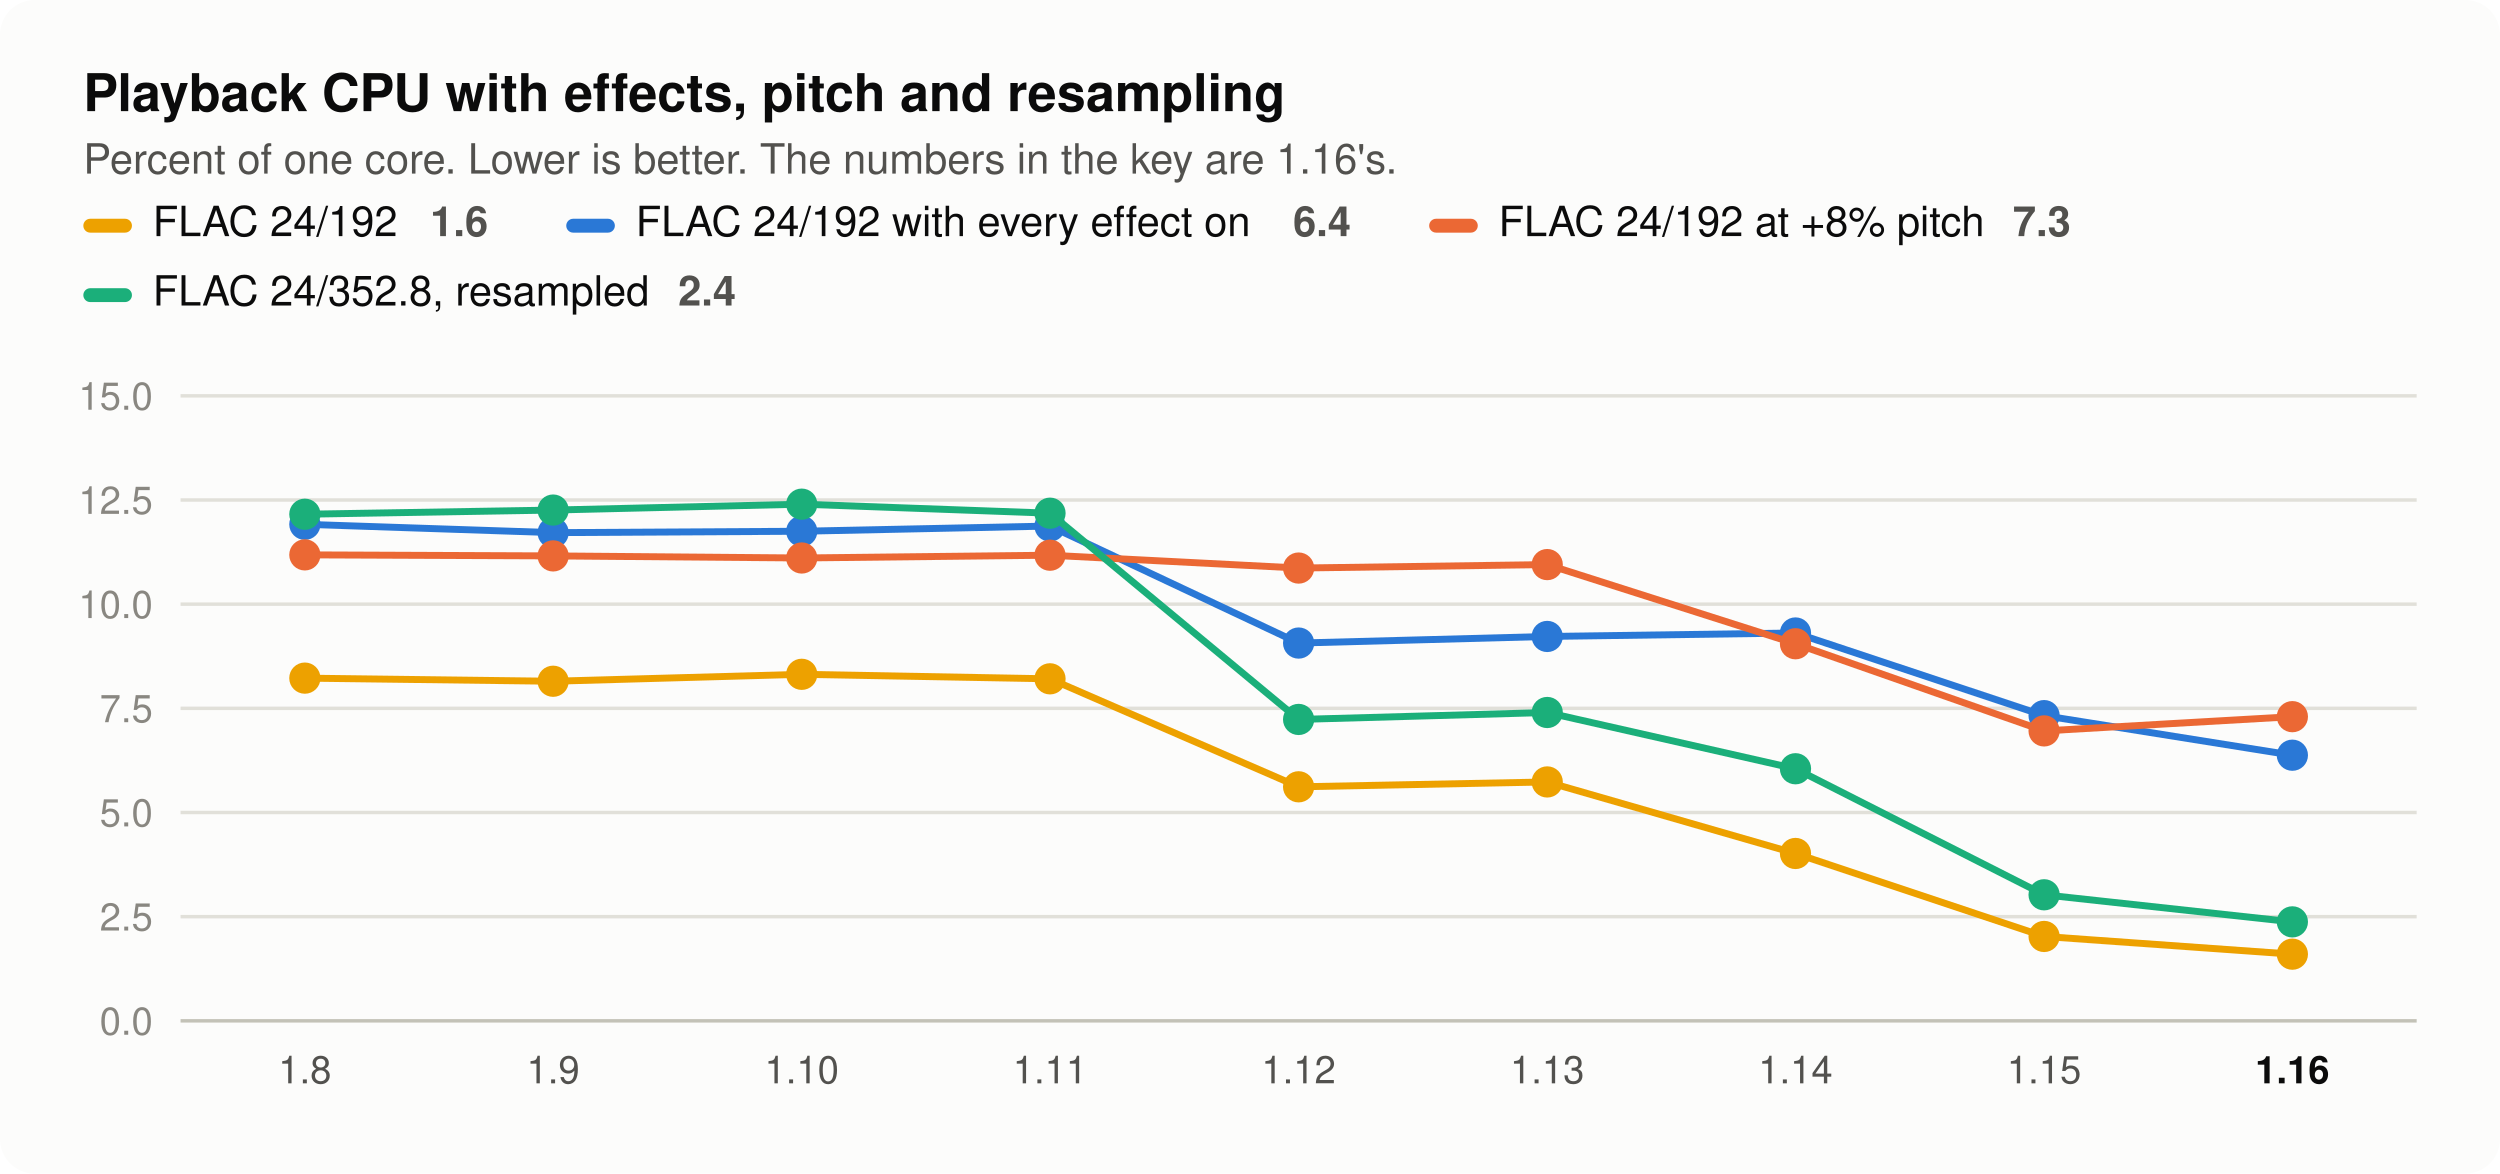
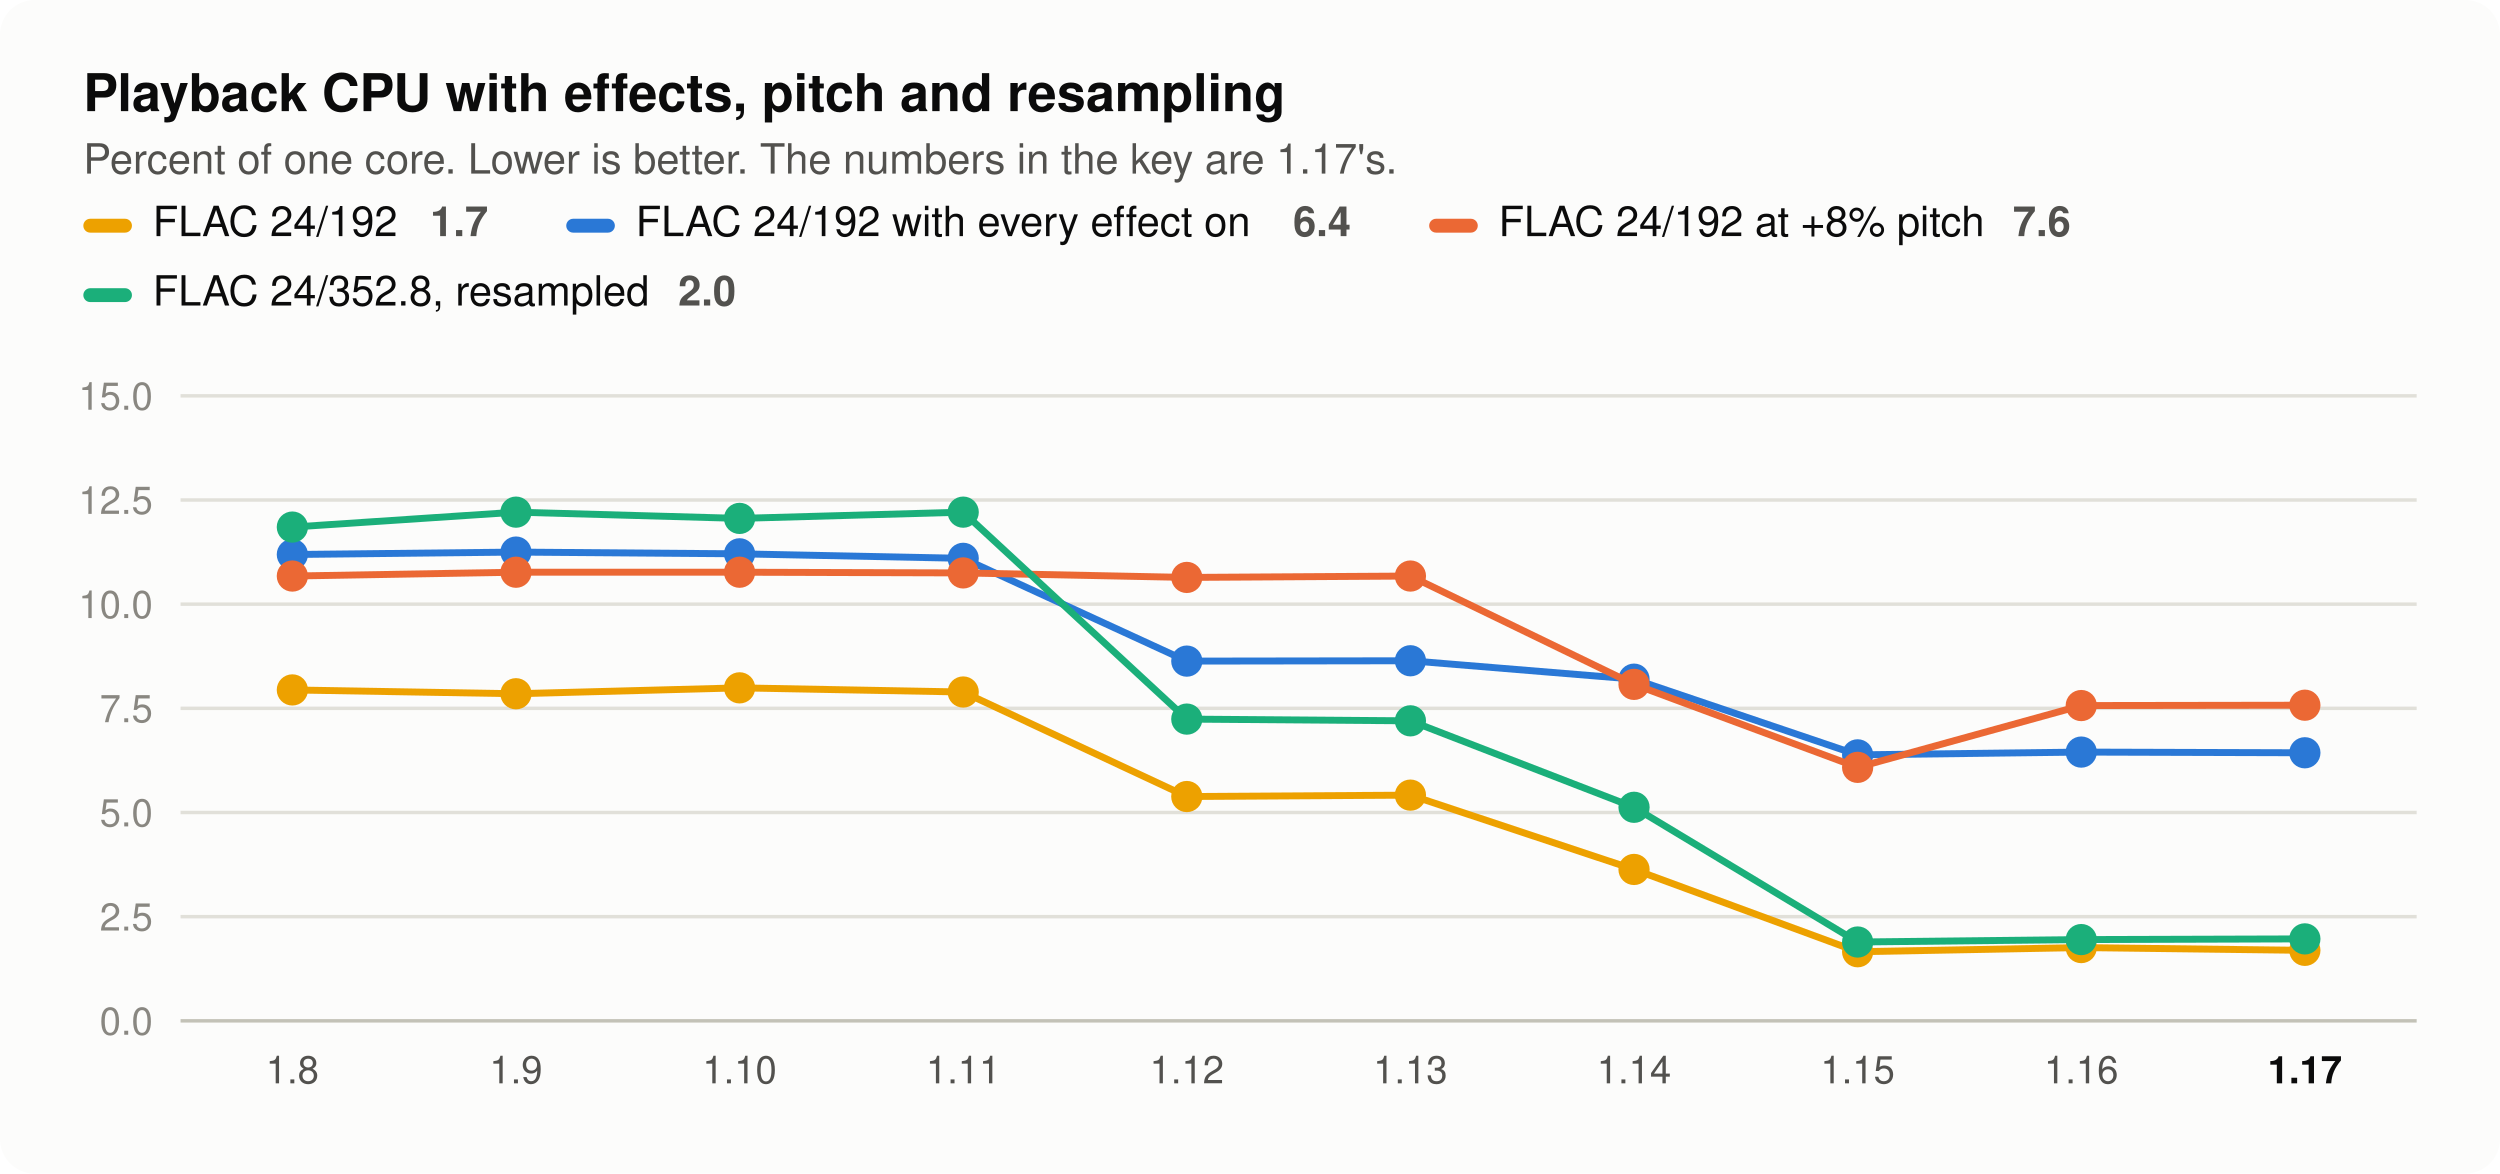
<svg xmlns="http://www.w3.org/2000/svg" viewBox="0 0 720 338" width="720" height="338" font-family="-apple-system,BlinkMacSystemFont,'Segoe UI',Helvetica,Arial,sans-serif" role="img" aria-label="Playback CPU with effects, pitch and resampling">
  <style>.bg{fill:#fcfcfb}.t{fill:#0b0b0b}.m{fill:#52514e}.q{fill:#898781}.box{fill:#f0efec}.g{stroke:#e1e0d9}.a{stroke:#c3c2b7}.k{stroke:#b9b8b2}.ring{stroke:#fcfcfb}.s0{fill:#2a78d6;stroke:#2a78d6}.s1{fill:#eb6834;stroke:#eb6834}.s2{fill:#1baf7a;stroke:#1baf7a}.s3{fill:#eda100;stroke:#eda100}@media (prefers-color-scheme:dark){.bg{fill:#1a1a19}.t{fill:#f0efec}.m{fill:#c3c2b7}.q{fill:#898781}.box{fill:#262624}.g{stroke:#2c2c2a}.a{stroke:#383835}.k{stroke:#55554f}.ring{stroke:#1a1a19}.s0{fill:#3987e5;stroke:#3987e5}.s1{fill:#d95926;stroke:#d95926}.s2{fill:#199e70;stroke:#199e70}.s3{fill:#c98500;stroke:#c98500}}text{font-variant-numeric:tabular-nums}.ln{fill:none;stroke-linejoin:round;stroke-linecap:round}rect.s0,rect.s1,rect.s2,rect.s3,rect.s4,rect.s5,rect.s6,rect.s7,rect.sg{stroke:none}</style>
  <rect class="bg" width="720" height="338" rx="10" />
  <text class="t" x="24.0" y="32.0" font-size="15" text-anchor="start" font-weight="600">Playback CPU with effects, pitch and resampling</text>
-   <text class="m" x="24.0" y="50.0" font-size="12" text-anchor="start">Percent of one core. Lower is better. The numbers in the key are 1.16's.</text>
+   <text class="m" x="24.0" y="50.0" font-size="12" text-anchor="start">Percent of one core. Lower is better. The numbers in the key are 1.17's.</text>
  <rect class="s3" x="24" y="63.0" width="14" height="4" rx="2" />
  <text class="t" x="44.0" y="68.0" font-size="12" text-anchor="start">FLAC 24/192</text>
-   <text class="m" x="123.9" y="68.0" font-size="12" text-anchor="start" font-weight="600">1.6</text>
+   <text class="m" x="123.9" y="68.0" font-size="12" text-anchor="start" font-weight="600">1.7</text>
  <rect class="s0" x="163.08" y="63.0" width="14" height="4" rx="2" />
  <text class="t" x="183.1" y="68.0" font-size="12" text-anchor="start">FLAC 24/192 with every effect on</text>
  <text class="m" x="372.4" y="68.0" font-size="12" text-anchor="start" font-weight="600">6.4</text>
  <rect class="s1" x="411.6" y="63.0" width="14" height="4" rx="2" />
  <text class="t" x="431.6" y="68.0" font-size="12" text-anchor="start">FLAC 24/192 at +8% pitch</text>
-   <text class="m" x="579.7" y="68.0" font-size="12" text-anchor="start" font-weight="600">7.3</text>
+   <text class="m" x="579.7" y="68.0" font-size="12" text-anchor="start" font-weight="600">7.6</text>
  <rect class="s2" x="24" y="83.0" width="14" height="4" rx="2" />
  <text class="t" x="44.0" y="88.0" font-size="12" text-anchor="start">FLAC 24/352.8, resampled</text>
-   <text class="m" x="195.3" y="88.0" font-size="12" text-anchor="start" font-weight="600">2.4</text>
+   <text class="m" x="195.3" y="88.0" font-size="12" text-anchor="start" font-weight="600">2.0</text>
  <line class="a" x1="52.0" y1="294.0" x2="696.0" y2="294.0" stroke-width="1" />
  <text class="q" x="44.0" y="298.0" font-size="11" text-anchor="end">0.0</text>
  <line class="g" x1="52.0" y1="264.0" x2="696.0" y2="264.0" stroke-width="1" />
  <text class="q" x="44.0" y="268.0" font-size="11" text-anchor="end">2.5</text>
  <line class="g" x1="52.0" y1="234.0" x2="696.0" y2="234.0" stroke-width="1" />
  <text class="q" x="44.0" y="238.0" font-size="11" text-anchor="end">5.0</text>
  <line class="g" x1="52.0" y1="204.0" x2="696.0" y2="204.0" stroke-width="1" />
  <text class="q" x="44.0" y="208.0" font-size="11" text-anchor="end">7.5</text>
  <line class="g" x1="52.0" y1="174.0" x2="696.0" y2="174.0" stroke-width="1" />
  <text class="q" x="44.0" y="178.0" font-size="11" text-anchor="end">10.0</text>
  <line class="g" x1="52.0" y1="144.0" x2="696.0" y2="144.0" stroke-width="1" />
  <text class="q" x="44.0" y="148.0" font-size="11" text-anchor="end">12.5</text>
  <line class="g" x1="52.0" y1="114.0" x2="696.0" y2="114.0" stroke-width="1" />
  <text class="q" x="44.0" y="118.0" font-size="11" text-anchor="end">15.0</text>
-   <text class="m" x="87.8" y="312.0" font-size="11" text-anchor="middle">1.8</text>
-   <text class="m" x="159.3" y="312.0" font-size="11" text-anchor="middle">1.9</text>
-   <text class="m" x="230.9" y="312.0" font-size="11" text-anchor="middle">1.10</text>
-   <text class="m" x="302.4" y="312.0" font-size="11" text-anchor="middle">1.11</text>
-   <text class="m" x="374.0" y="312.0" font-size="11" text-anchor="middle">1.12</text>
-   <text class="m" x="445.6" y="312.0" font-size="11" text-anchor="middle">1.13</text>
-   <text class="m" x="517.1" y="312.0" font-size="11" text-anchor="middle">1.14</text>
-   <text class="m" x="588.7" y="312.0" font-size="11" text-anchor="middle">1.15</text>
-   <text class="t" x="660.2" y="312.0" font-size="11" text-anchor="middle" font-weight="600">1.16</text>
-   <path class="ln s3" stroke-width="2" d="M87.8,195.3 L159.3,196.2 L230.9,194.2 L302.4,195.5 L374.0,226.6 L445.6,225.2 L517.1,245.8 L588.7,269.7 L660.2,274.8" />
-   <circle class="s3 ring" cx="87.8" cy="195.3" r="3.5" stroke-width="2" />
-   <circle class="s3 ring" cx="159.3" cy="196.2" r="3.5" stroke-width="2" />
-   <circle class="s3 ring" cx="230.9" cy="194.2" r="3.5" stroke-width="2" />
-   <circle class="s3 ring" cx="302.4" cy="195.5" r="3.5" stroke-width="2" />
-   <circle class="s3 ring" cx="374.0" cy="226.6" r="3.5" stroke-width="2" />
-   <circle class="s3 ring" cx="445.6" cy="225.2" r="3.5" stroke-width="2" />
-   <circle class="s3 ring" cx="517.1" cy="245.8" r="3.5" stroke-width="2" />
-   <circle class="s3 ring" cx="588.7" cy="269.7" r="3.5" stroke-width="2" />
-   <circle class="s3 ring" cx="660.2" cy="274.8" r="3.5" stroke-width="2" />
-   <path class="ln s0" stroke-width="2" d="M87.8,151.0 L159.3,153.4 L230.9,153.0 L302.4,151.5 L374.0,185.2 L445.6,183.3 L517.1,182.3 L588.7,206.1 L660.2,217.5" />
-   <circle class="s0 ring" cx="87.8" cy="151.0" r="3.5" stroke-width="2" />
-   <circle class="s0 ring" cx="159.3" cy="153.4" r="3.5" stroke-width="2" />
-   <circle class="s0 ring" cx="230.9" cy="153.0" r="3.5" stroke-width="2" />
-   <circle class="s0 ring" cx="302.4" cy="151.5" r="3.5" stroke-width="2" />
-   <circle class="s0 ring" cx="374.0" cy="185.2" r="3.5" stroke-width="2" />
-   <circle class="s0 ring" cx="445.6" cy="183.3" r="3.5" stroke-width="2" />
-   <circle class="s0 ring" cx="517.1" cy="182.3" r="3.5" stroke-width="2" />
-   <circle class="s0 ring" cx="588.7" cy="206.1" r="3.5" stroke-width="2" />
-   <circle class="s0 ring" cx="660.2" cy="217.5" r="3.5" stroke-width="2" />
-   <path class="ln s1" stroke-width="2" d="M87.8,159.8 L159.3,160.1 L230.9,160.7 L302.4,159.9 L374.0,163.6 L445.6,162.6 L517.1,185.4 L588.7,210.5 L660.2,206.4" />
-   <circle class="s1 ring" cx="87.8" cy="159.8" r="3.5" stroke-width="2" />
-   <circle class="s1 ring" cx="159.3" cy="160.1" r="3.5" stroke-width="2" />
-   <circle class="s1 ring" cx="230.9" cy="160.7" r="3.5" stroke-width="2" />
-   <circle class="s1 ring" cx="302.4" cy="159.9" r="3.5" stroke-width="2" />
-   <circle class="s1 ring" cx="374.0" cy="163.6" r="3.5" stroke-width="2" />
-   <circle class="s1 ring" cx="445.6" cy="162.6" r="3.5" stroke-width="2" />
-   <circle class="s1 ring" cx="517.1" cy="185.4" r="3.5" stroke-width="2" />
-   <circle class="s1 ring" cx="588.7" cy="210.5" r="3.5" stroke-width="2" />
-   <circle class="s1 ring" cx="660.2" cy="206.4" r="3.5" stroke-width="2" />
-   <path class="ln s2" stroke-width="2" d="M87.8,148.1 L159.3,146.9 L230.9,145.2 L302.4,147.8 L374.0,207.2 L445.6,205.2 L517.1,221.4 L588.7,257.7 L660.2,265.5" />
-   <circle class="s2 ring" cx="87.8" cy="148.1" r="3.5" stroke-width="2" />
-   <circle class="s2 ring" cx="159.3" cy="146.9" r="3.5" stroke-width="2" />
-   <circle class="s2 ring" cx="230.9" cy="145.2" r="3.5" stroke-width="2" />
-   <circle class="s2 ring" cx="302.4" cy="147.8" r="3.5" stroke-width="2" />
-   <circle class="s2 ring" cx="374.0" cy="207.2" r="3.5" stroke-width="2" />
-   <circle class="s2 ring" cx="445.6" cy="205.2" r="3.5" stroke-width="2" />
-   <circle class="s2 ring" cx="517.1" cy="221.4" r="3.5" stroke-width="2" />
-   <circle class="s2 ring" cx="588.7" cy="257.7" r="3.5" stroke-width="2" />
-   <circle class="s2 ring" cx="660.2" cy="265.5" r="3.5" stroke-width="2" />
+   <text class="m" x="84.2" y="312.0" font-size="11" text-anchor="middle">1.8</text>
+   <text class="m" x="148.6" y="312.0" font-size="11" text-anchor="middle">1.9</text>
+   <text class="m" x="213.0" y="312.0" font-size="11" text-anchor="middle">1.10</text>
+   <text class="m" x="277.4" y="312.0" font-size="11" text-anchor="middle">1.11</text>
+   <text class="m" x="341.8" y="312.0" font-size="11" text-anchor="middle">1.12</text>
+   <text class="m" x="406.2" y="312.0" font-size="11" text-anchor="middle">1.13</text>
+   <text class="m" x="470.6" y="312.0" font-size="11" text-anchor="middle">1.14</text>
+   <text class="m" x="535.0" y="312.0" font-size="11" text-anchor="middle">1.15</text>
+   <text class="m" x="599.4" y="312.0" font-size="11" text-anchor="middle">1.16</text>
+   <text class="t" x="663.8" y="312.0" font-size="11" text-anchor="middle" font-weight="600">1.17</text>
+   <path class="ln s3" stroke-width="2" d="M84.2,198.7 L148.6,199.8 L213.0,198.1 L277.4,199.3 L341.8,229.4 L406.2,229.0 L470.6,250.4 L535.0,274.1 L599.4,272.9 L663.8,273.7" />
+   <circle class="s3 ring" cx="84.2" cy="198.7" r="3.5" stroke-width="2" />
+   <circle class="s3 ring" cx="148.6" cy="199.8" r="3.5" stroke-width="2" />
+   <circle class="s3 ring" cx="213.0" cy="198.1" r="3.5" stroke-width="2" />
+   <circle class="s3 ring" cx="277.4" cy="199.3" r="3.5" stroke-width="2" />
+   <circle class="s3 ring" cx="341.8" cy="229.4" r="3.5" stroke-width="2" />
+   <circle class="s3 ring" cx="406.2" cy="229.0" r="3.5" stroke-width="2" />
+   <circle class="s3 ring" cx="470.6" cy="250.4" r="3.5" stroke-width="2" />
+   <circle class="s3 ring" cx="535.0" cy="274.1" r="3.5" stroke-width="2" />
+   <circle class="s3 ring" cx="599.4" cy="272.9" r="3.5" stroke-width="2" />
+   <circle class="s3 ring" cx="663.8" cy="273.7" r="3.5" stroke-width="2" />
+   <path class="ln s0" stroke-width="2" d="M84.2,159.7 L148.6,159.0 L213.0,159.5 L277.4,160.8 L341.8,190.4 L406.2,190.3 L470.6,195.6 L535.0,217.4 L599.4,216.6 L663.8,216.8" />
+   <circle class="s0 ring" cx="84.2" cy="159.7" r="3.5" stroke-width="2" />
+   <circle class="s0 ring" cx="148.6" cy="159.0" r="3.5" stroke-width="2" />
+   <circle class="s0 ring" cx="213.0" cy="159.5" r="3.5" stroke-width="2" />
+   <circle class="s0 ring" cx="277.4" cy="160.8" r="3.5" stroke-width="2" />
+   <circle class="s0 ring" cx="341.8" cy="190.4" r="3.5" stroke-width="2" />
+   <circle class="s0 ring" cx="406.2" cy="190.3" r="3.5" stroke-width="2" />
+   <circle class="s0 ring" cx="470.6" cy="195.6" r="3.5" stroke-width="2" />
+   <circle class="s0 ring" cx="535.0" cy="217.4" r="3.5" stroke-width="2" />
+   <circle class="s0 ring" cx="599.4" cy="216.6" r="3.5" stroke-width="2" />
+   <circle class="s0 ring" cx="663.8" cy="216.8" r="3.5" stroke-width="2" />
+   <path class="ln s1" stroke-width="2" d="M84.2,165.9 L148.6,164.8 L213.0,164.8 L277.4,165.0 L341.8,166.3 L406.2,165.9 L470.6,197.1 L535.0,221.0 L599.4,203.2 L663.8,203.1" />
+   <circle class="s1 ring" cx="84.2" cy="165.9" r="3.5" stroke-width="2" />
+   <circle class="s1 ring" cx="148.6" cy="164.8" r="3.5" stroke-width="2" />
+   <circle class="s1 ring" cx="213.0" cy="164.8" r="3.5" stroke-width="2" />
+   <circle class="s1 ring" cx="277.4" cy="165.0" r="3.5" stroke-width="2" />
+   <circle class="s1 ring" cx="341.8" cy="166.3" r="3.5" stroke-width="2" />
+   <circle class="s1 ring" cx="406.2" cy="165.9" r="3.5" stroke-width="2" />
+   <circle class="s1 ring" cx="470.6" cy="197.1" r="3.5" stroke-width="2" />
+   <circle class="s1 ring" cx="535.0" cy="221.0" r="3.5" stroke-width="2" />
+   <circle class="s1 ring" cx="599.4" cy="203.2" r="3.5" stroke-width="2" />
+   <circle class="s1 ring" cx="663.8" cy="203.1" r="3.5" stroke-width="2" />
+   <path class="ln s2" stroke-width="2" d="M84.2,151.8 L148.6,147.5 L213.0,149.3 L277.4,147.5 L341.8,207.1 L406.2,207.6 L470.6,232.5 L535.0,271.3 L599.4,270.6 L663.8,270.4" />
+   <circle class="s2 ring" cx="84.2" cy="151.8" r="3.5" stroke-width="2" />
+   <circle class="s2 ring" cx="148.6" cy="147.5" r="3.5" stroke-width="2" />
+   <circle class="s2 ring" cx="213.0" cy="149.3" r="3.5" stroke-width="2" />
+   <circle class="s2 ring" cx="277.4" cy="147.5" r="3.5" stroke-width="2" />
+   <circle class="s2 ring" cx="341.8" cy="207.1" r="3.5" stroke-width="2" />
+   <circle class="s2 ring" cx="406.2" cy="207.6" r="3.5" stroke-width="2" />
+   <circle class="s2 ring" cx="470.6" cy="232.5" r="3.5" stroke-width="2" />
+   <circle class="s2 ring" cx="535.0" cy="271.3" r="3.5" stroke-width="2" />
+   <circle class="s2 ring" cx="599.4" cy="270.6" r="3.5" stroke-width="2" />
+   <circle class="s2 ring" cx="663.8" cy="270.4" r="3.5" stroke-width="2" />
</svg>
